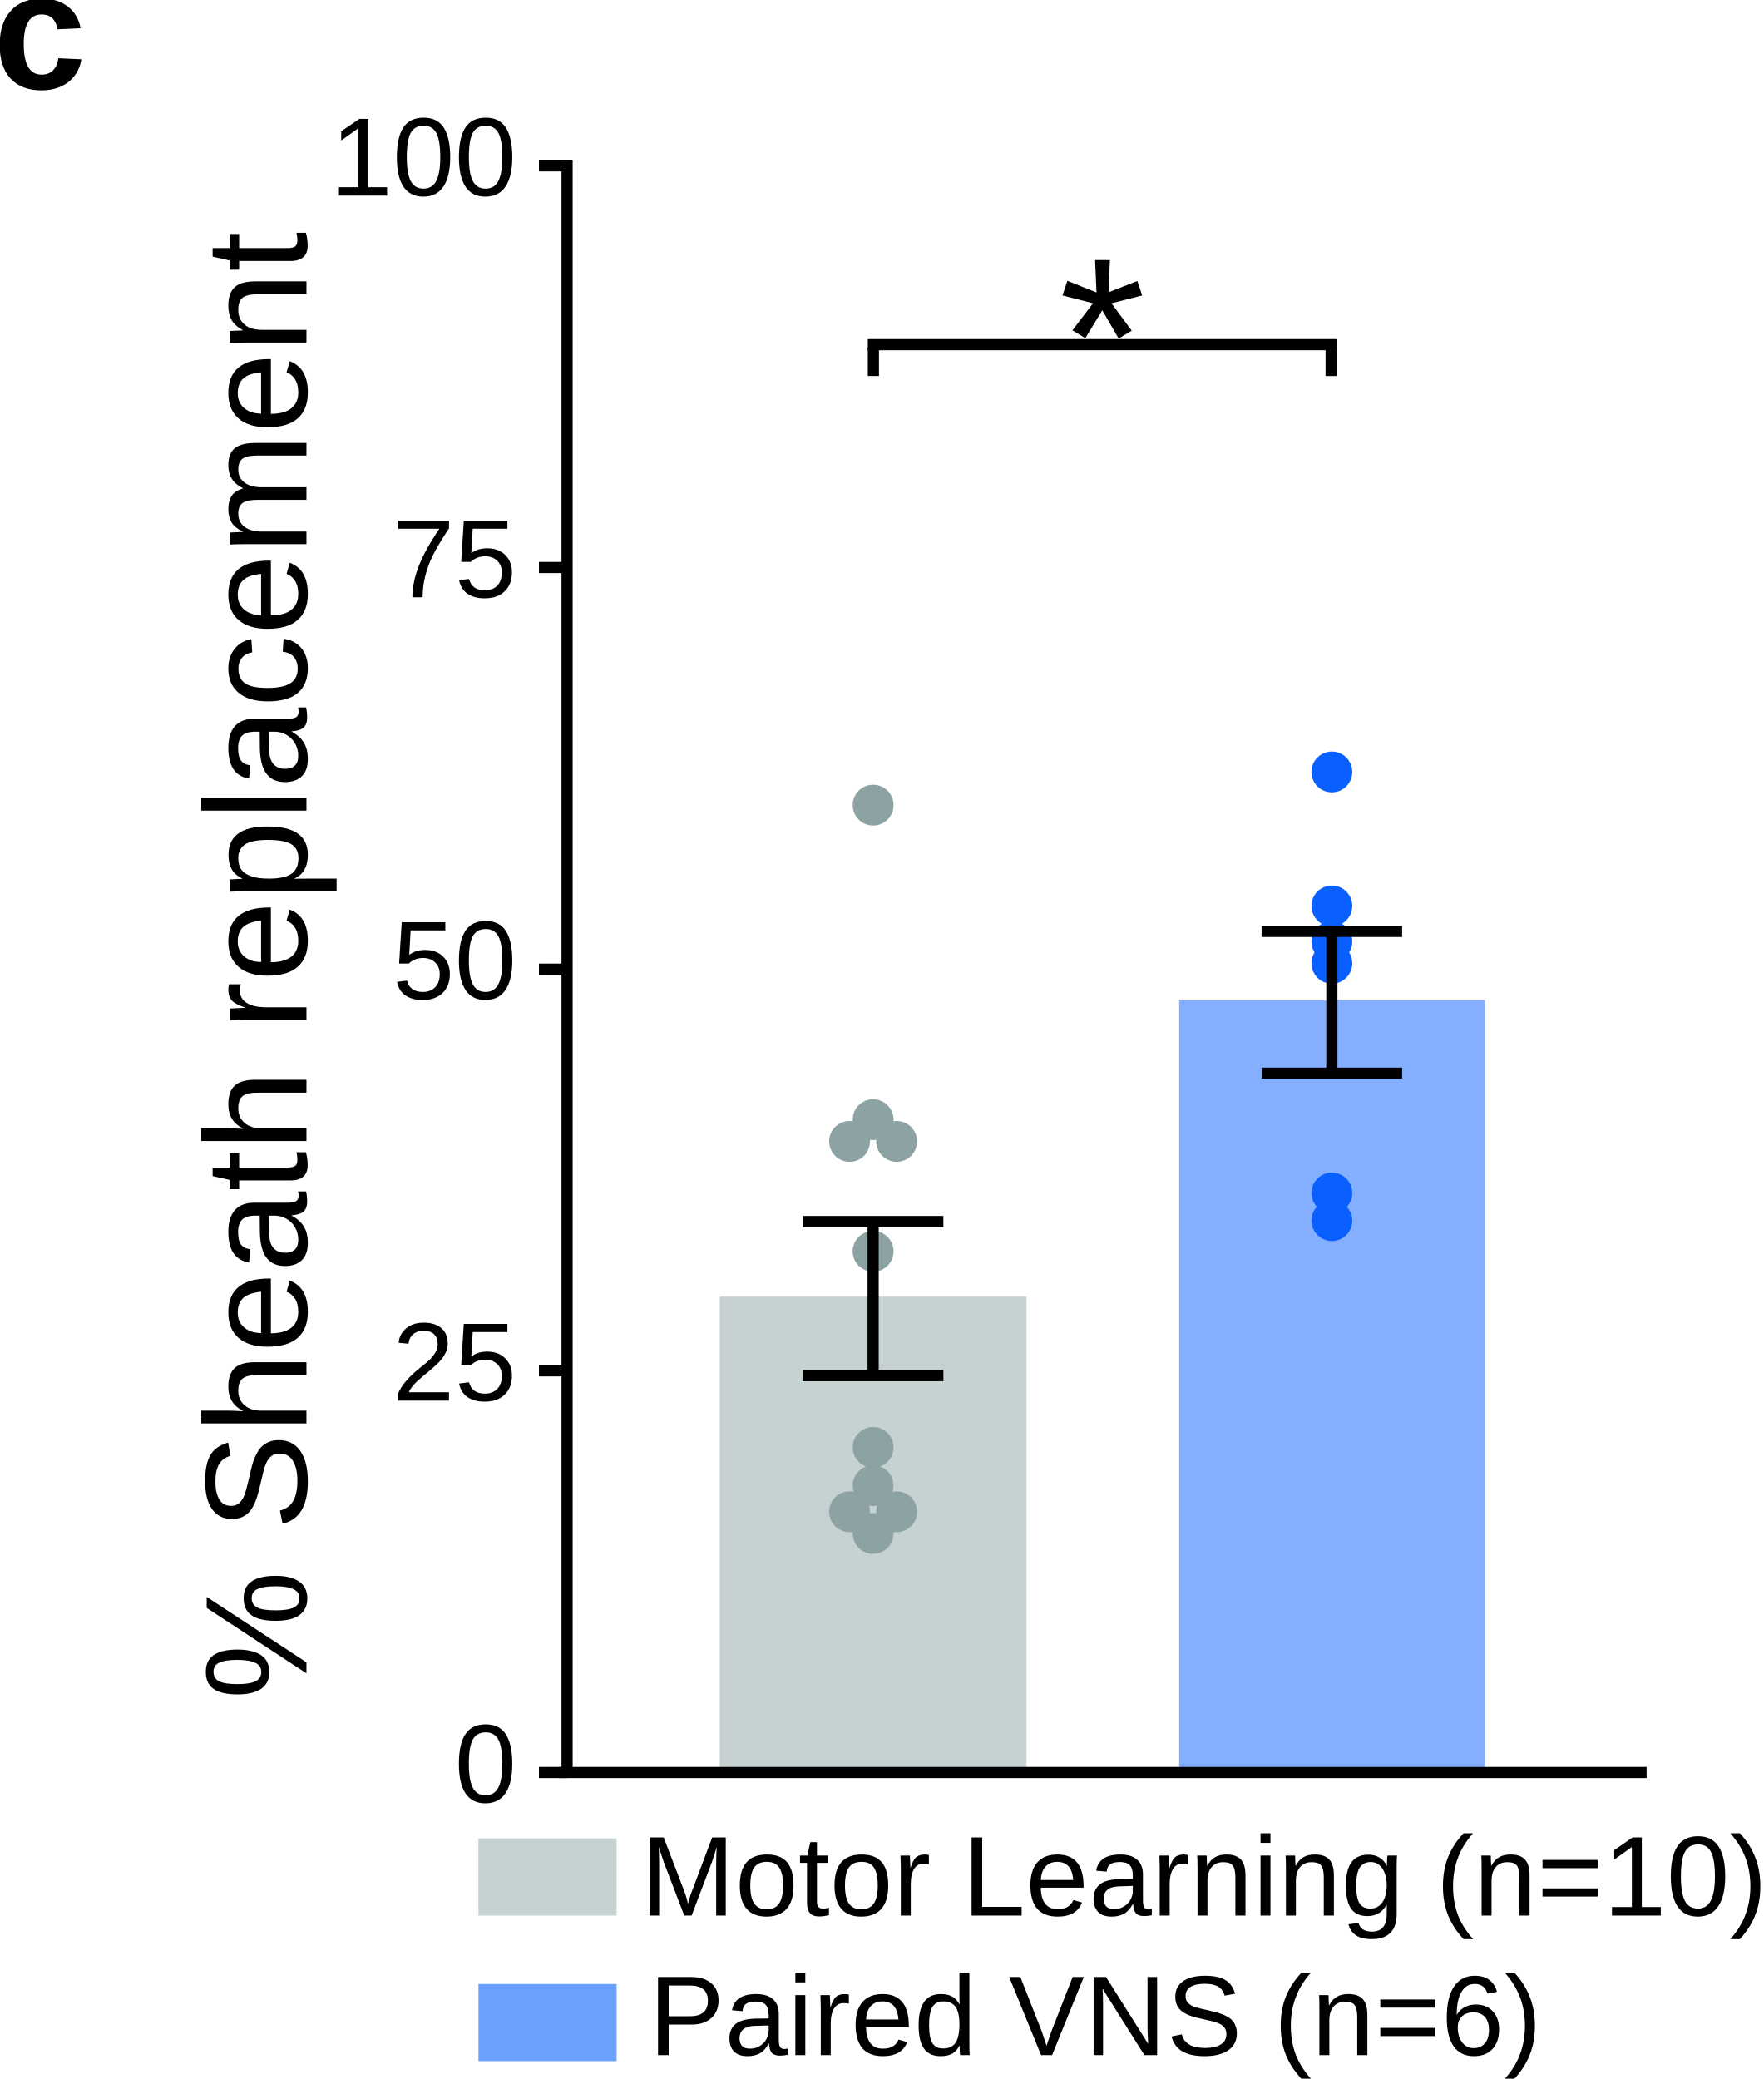
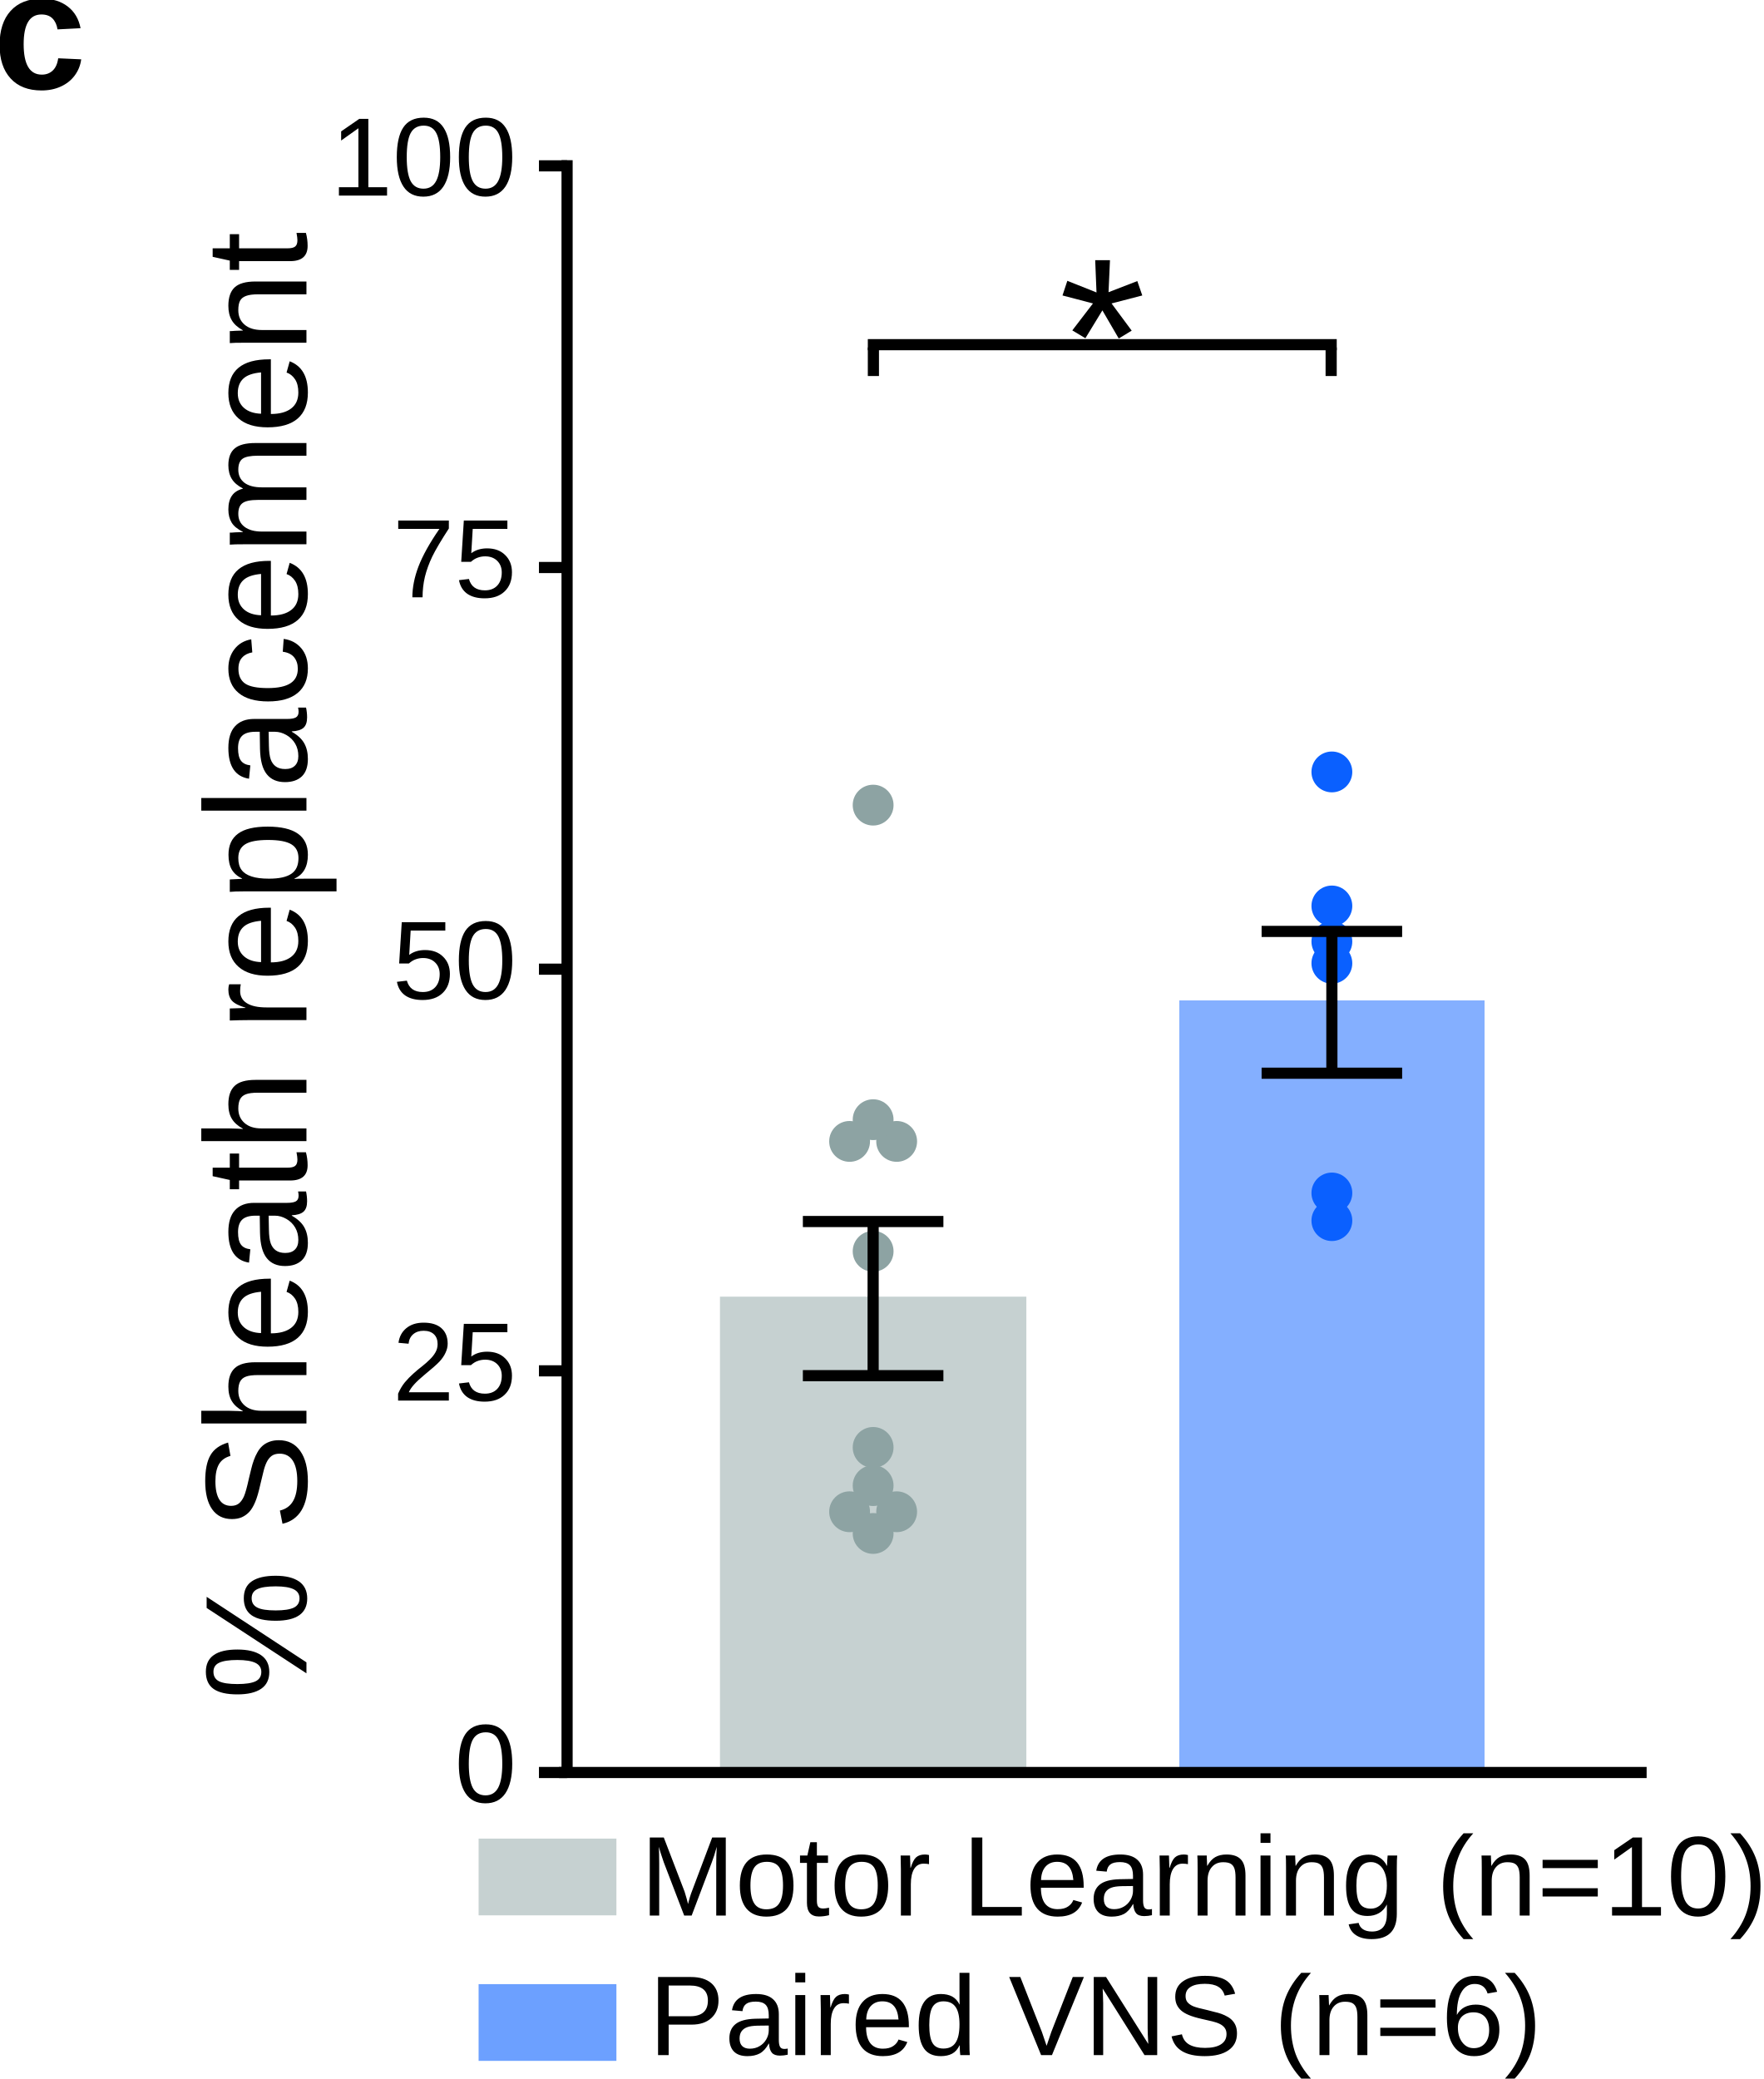
<svg xmlns="http://www.w3.org/2000/svg" version="1.1" id="svg1" width="210.655" height="248.378" viewBox="0 0 210.655 248.378">
  <defs id="defs1">
    <clipPath clipPathUnits="userSpaceOnUse" id="clipPath182">
      <path d="m 475.632,642.216 h 12.379 v -6.909 h -12.379 z" id="path182" />
    </clipPath>
-     <clipPath clipPathUnits="userSpaceOnUse" id="clipPath184">
-       <path d="M 0,0 H 891.591 V 1131.591 H 0 Z" id="path184" />
-     </clipPath>
    <clipPath clipPathUnits="userSpaceOnUse" id="clipPath185">
      <path d="m 475.632,629.176 h 12.379 v -6.909 h -12.379 z" id="path185" />
-     </clipPath>
-     <clipPath clipPathUnits="userSpaceOnUse" id="clipPath187">
-       <path d="M 0,0 H 891.591 V 1131.591 H 0 Z" id="path187" />
    </clipPath>
    <clipPath clipPathUnits="userSpaceOnUse" id="clipPath197">
      <path d="m 538.413,717.308 h 27.36 v -68.836 h -27.36 z" id="path197" />
    </clipPath>
-     <clipPath clipPathUnits="userSpaceOnUse" id="clipPath199">
-       <path d="M 0,0 H 891.591 V 1131.591 H 0 Z" id="path199" />
-     </clipPath>
    <clipPath clipPathUnits="userSpaceOnUse" id="clipPath211">
      <path d="m 497.253,690.768 h 27.48 v -42.331 h -27.48 z" id="path211" />
    </clipPath>
-     <clipPath clipPathUnits="userSpaceOnUse" id="clipPath213">
-       <path d="M 0,0 H 891.591 V 1131.591 H 0 Z" id="path213" />
-     </clipPath>
  </defs>
  <g id="layer-MC11" transform="translate(-577.0216,-55.6656)">
-     <g id="g306">
-       <g opacity="0.5" id="g183" clip-path="url(#clipPath184)">
-         <path d="m 488.011,635.307 h -12.379 v 6.909 h 12.379 z" style="fill:#8da3a3;fill-opacity:1;fill-rule:nonzero;stroke:none" transform="matrix(1.333333,0,0,-1.333333,0,1131.591)" clip-path="url(#clipPath182)" id="path183" />
-       </g>
-       <text id="text184" xml:space="preserve" transform="matrix(1.333333,0,0,1.333333,653.5345,284.5191)">
-         <tspan id="tspan184" style="font-variant:normal;font-weight:normal;font-stretch:normal;font-size:10.176px;font-family:Arial;writing-mode:lr-tb;fill:#000000;fill-opacity:1;fill-rule:nonzero;stroke:none" x="0" y="0">Motor Learning (n=10)</tspan>
+     <path d="m 488.011,635.307 h -12.379 v 6.909 h 12.379 z" style="opacity:0.5;fill:#8da3a3;fill-opacity:1;fill-rule:nonzero;stroke:none" transform="matrix(1.333333,0,0,-1.333333,0,1131.591)" clip-path="url(#clipPath182)" id="path183" />
+     <text id="text184" xml:space="preserve" x="653.535" y="284.519" style="font-size:16px;stroke-width:1.333">
+       <tspan id="tspan184" style="font-variant:normal;font-weight:normal;font-stretch:normal;font-size:13.569px;font-family:Arial;writing-mode:lr-tb;fill:#000000;fill-opacity:1;fill-rule:nonzero;stroke:none;stroke-width:1.333" x="653.535" y="284.519">Motor Learning (n=10)</tspan>
+     </text>
+     <path d="m 488.011,622.267 h -12.379 v 6.909 h 12.379 z" style="opacity:0.6;fill:#0a60ff;fill-opacity:1;fill-rule:nonzero;stroke:none" transform="matrix(1.333333,0,0,-1.333333,0,1131.591)" clip-path="url(#clipPath185)" id="path186" />
+     <text id="text187" xml:space="preserve" x="654.525" y="301.188" style="font-size:16px;stroke-width:1.333">
+       <tspan id="tspan187" style="font-variant:normal;font-weight:normal;font-stretch:normal;font-size:13.569px;font-family:Arial;writing-mode:lr-tb;fill:#000000;fill-opacity:1;fill-rule:nonzero;stroke:none;stroke-width:1.333" x="654.525" y="301.188">Paired VNS (n=6)</tspan>
+     </text>
+     <text id="text214" xml:space="preserve" x="631.322" y="270.984" style="font-size:16px;stroke-width:1.333">
+       <tspan id="tspan214" style="font-variant:normal;font-weight:normal;font-stretch:normal;font-size:13.333px;font-family:Arial;writing-mode:lr-tb;fill:#000000;fill-opacity:1;fill-rule:nonzero;stroke:none;stroke-width:1.333" x="631.322" y="270.984">0</tspan>
+     </text>
+     <text id="text215" xml:space="preserve" x="623.906" y="222.997" style="font-size:16px;stroke-width:1.333">
+       <tspan id="tspan215" style="font-variant:normal;font-weight:normal;font-stretch:normal;font-size:13.333px;font-family:Arial;writing-mode:lr-tb;fill:#000000;fill-opacity:1;fill-rule:nonzero;stroke:none;stroke-width:1.333" x="623.906" y="222.997">25</tspan>
+     </text>
+     <text id="text216" xml:space="preserve" x="623.908" y="175.01" style="font-size:16px;stroke-width:1.333">
+       <tspan id="tspan216" style="font-variant:normal;font-weight:normal;font-stretch:normal;font-size:13.333px;font-family:Arial;writing-mode:lr-tb;fill:#000000;fill-opacity:1;fill-rule:nonzero;stroke:none;stroke-width:1.333" x="623.908" y="175.01">50</tspan>
+     </text>
+     <text id="text217" xml:space="preserve" x="623.908" y="127.023" style="font-size:16px;stroke-width:1.333">
+       <tspan id="tspan217" style="font-variant:normal;font-weight:normal;font-stretch:normal;font-size:13.333px;font-family:Arial;writing-mode:lr-tb;fill:#000000;fill-opacity:1;fill-rule:nonzero;stroke:none;stroke-width:1.333" x="623.908" y="127.023">75</tspan>
+     </text>
+     <text id="text218" xml:space="preserve" x="616.491" y="79.036" style="font-size:16px;stroke-width:1.333">
+       <tspan id="tspan218" style="font-variant:normal;font-weight:normal;font-stretch:normal;font-size:13.333px;font-family:Arial;writing-mode:lr-tb;fill:#000000;fill-opacity:1;fill-rule:nonzero;stroke:none;stroke-width:1.333" x="616.491" y="79.036">100</tspan>
+     </text>
+     <g id="g1">
+       <text id="text188" xml:space="preserve" x="703.509" y="105.089" style="font-size:16px;stroke-width:1.333">
+         <tspan id="tspan188" style="font-variant:normal;font-weight:normal;font-stretch:normal;font-size:26.667px;font-family:Arial;writing-mode:lr-tb;fill:#000000;fill-opacity:1;fill-rule:nonzero;stroke:none;stroke-width:1.333" x="703.509" y="105.089">*</tspan>
      </text>
-       <g opacity="0.6" id="g186" clip-path="url(#clipPath187)">
-         <path d="m 488.011,622.267 h -12.379 v 6.909 h 12.379 z" style="fill:#0a60ff;fill-opacity:1;fill-rule:nonzero;stroke:none" transform="matrix(1.333333,0,0,-1.333333,0,1131.591)" clip-path="url(#clipPath185)" id="path186" />
-       </g>
-       <text id="text187" xml:space="preserve" transform="matrix(1.333333,0,0,1.333333,654.5248,301.1883)">
-         <tspan id="tspan187" style="font-variant:normal;font-weight:normal;font-stretch:normal;font-size:10.176px;font-family:Arial;writing-mode:lr-tb;fill:#000000;fill-opacity:1;fill-rule:nonzero;stroke:none" x="0" y="0">Paired VNS (n=6)</tspan>
-       </text>
-       <text id="text188" xml:space="preserve" transform="matrix(1.333333,0,0,1.333333,703.5091,105.0893)">
-         <tspan id="tspan188" style="font-variant:normal;font-weight:normal;font-stretch:normal;font-size:20px;font-family:Arial;writing-mode:lr-tb;fill:#000000;fill-opacity:1;fill-rule:nonzero;stroke:none" x="0" y="0">*</tspan>
-       </text>
-       <path id="path188" d="M 0,0 H 41.012" style="fill:none;stroke:#000000;stroke-width:1;stroke-linecap:square;stroke-linejoin:miter;stroke-miterlimit:10;stroke-dasharray:none;stroke-opacity:1" transform="matrix(1.333333,0,0,-1.333333,681.356,96.8444)" />
-       <path id="path189" d="M 0,0 V 1.561" style="fill:none;stroke:#000000;stroke-width:1;stroke-linecap:square;stroke-linejoin:miter;stroke-miterlimit:10;stroke-dasharray:none;stroke-opacity:1" transform="matrix(1.333333,0,0,-1.333333,681.356,99.92307)" />
-       <path id="path190" d="M 0,0 V 1.561" style="fill:none;stroke:#000000;stroke-width:1;stroke-linecap:square;stroke-linejoin:miter;stroke-miterlimit:10;stroke-dasharray:none;stroke-opacity:1" transform="matrix(1.333333,0,0,-1.333333,736.0387,99.92347)" />
-       <path id="path191" d="m 0,0 c 0,-0.734 -0.595,-1.329 -1.329,-1.329 -0.735,0 -1.33,0.595 -1.33,1.329 0,0.734 0.595,1.329 1.33,1.329 C -0.595,1.329 0,0.734 0,0" style="fill:#0a60ff;fill-opacity:1;fill-rule:nonzero;stroke:#0a60ff;stroke-width:1;stroke-linecap:butt;stroke-linejoin:miter;stroke-miterlimit:10;stroke-dasharray:none;stroke-opacity:1" transform="matrix(1.333333,0,0,-1.333333,737.8967,201.4927)" />
-       <path id="path192" d="m 0,0 c 0,-0.734 -0.595,-1.329 -1.329,-1.329 -0.735,0 -1.33,0.595 -1.33,1.329 0,0.734 0.595,1.329 1.33,1.329 C -0.595,1.329 0,0.734 0,0" style="fill:#0a60ff;fill-opacity:1;fill-rule:nonzero;stroke:#0a60ff;stroke-width:1;stroke-linecap:butt;stroke-linejoin:miter;stroke-miterlimit:10;stroke-dasharray:none;stroke-opacity:1" transform="matrix(1.333333,0,0,-1.333333,737.8967,198.1916)" />
-       <path id="path193" d="m 0,0 c 0,-0.734 -0.595,-1.329 -1.329,-1.329 -0.735,0 -1.33,0.595 -1.33,1.329 0,0.734 0.595,1.329 1.33,1.329 C -0.595,1.329 0,0.734 0,0" style="fill:#0a60ff;fill-opacity:1;fill-rule:nonzero;stroke:#0a60ff;stroke-width:1;stroke-linecap:butt;stroke-linejoin:miter;stroke-miterlimit:10;stroke-dasharray:none;stroke-opacity:1" transform="matrix(1.333333,0,0,-1.333333,737.8967,170.7475)" />
-       <path id="path194" d="m 0,0 c 0,-0.734 -0.595,-1.329 -1.329,-1.329 -0.735,0 -1.33,0.595 -1.33,1.329 0,0.734 0.595,1.329 1.33,1.329 C -0.595,1.329 0,0.734 0,0" style="fill:#0a60ff;fill-opacity:1;fill-rule:nonzero;stroke:#0a60ff;stroke-width:1;stroke-linecap:butt;stroke-linejoin:miter;stroke-miterlimit:10;stroke-dasharray:none;stroke-opacity:1" transform="matrix(1.333333,0,0,-1.333333,737.8967,168.1537)" />
-       <path id="path195" d="m 0,0 c 0,-0.734 -0.595,-1.329 -1.329,-1.329 -0.735,0 -1.33,0.595 -1.33,1.329 0,0.734 0.595,1.329 1.33,1.329 C -0.595,1.329 0,0.734 0,0" style="fill:#0a60ff;fill-opacity:1;fill-rule:nonzero;stroke:#0a60ff;stroke-width:1;stroke-linecap:butt;stroke-linejoin:miter;stroke-miterlimit:10;stroke-dasharray:none;stroke-opacity:1" transform="matrix(1.333333,0,0,-1.333333,737.8967,163.9024)" />
-       <path id="path196" d="m 0,0 c 0,-0.734 -0.595,-1.329 -1.329,-1.329 -0.735,0 -1.33,0.595 -1.33,1.329 0,0.734 0.595,1.329 1.33,1.329 C -0.595,1.329 0,0.734 0,0" style="fill:#0a60ff;fill-opacity:1;fill-rule:nonzero;stroke:#0a60ff;stroke-width:1;stroke-linecap:butt;stroke-linejoin:miter;stroke-miterlimit:10;stroke-dasharray:none;stroke-opacity:1" transform="matrix(1.333333,0,0,-1.333333,737.8967,147.8879)" />
-       <g opacity="0.5" id="g198" clip-path="url(#clipPath199)">
-         <path d="m 538.413,648.472 h 27.36 v 68.836 h -27.36 z" style="fill:#0a60ff;fill-opacity:1;fill-rule:evenodd;stroke:none" transform="matrix(1.333333,0,0,-1.333333,0,1131.591)" clip-path="url(#clipPath197)" id="path198" />
-       </g>
-       <path id="path200" d="M 0,0 H 12.591 M 6.296,0 v 12.705 m -6.296,0 h 12.591" style="fill:#0a60ff;fill-opacity:1;fill-rule:nonzero;stroke:#000000;stroke-width:1;stroke-linecap:butt;stroke-linejoin:miter;stroke-miterlimit:10;stroke-dasharray:none;stroke-opacity:1" transform="matrix(1.333333,0,0,-1.333333,727.7299,183.8819)" />
-       <path id="path201" d="m 0,0 c 0,-0.734 -0.595,-1.329 -1.329,-1.329 -0.735,0 -1.33,0.595 -1.33,1.329 0,0.734 0.595,1.329 1.33,1.329 C -0.595,1.329 0,0.734 0,0" style="fill:#8da3a3;fill-opacity:1;fill-rule:nonzero;stroke:#8da3a3;stroke-width:1;stroke-linecap:butt;stroke-linejoin:miter;stroke-miterlimit:10;stroke-dasharray:none;stroke-opacity:1" transform="matrix(1.333333,0,0,-1.333333,683.0967,238.8684)" />
-       <path id="path202" d="m 0,0 c 0,-0.734 -0.595,-1.329 -1.329,-1.329 -0.735,0 -1.33,0.595 -1.33,1.329 0,0.734 0.595,1.329 1.33,1.329 C -0.595,1.329 0,0.734 0,0" style="fill:#8da3a3;fill-opacity:1;fill-rule:nonzero;stroke:#8da3a3;stroke-width:1;stroke-linecap:butt;stroke-linejoin:miter;stroke-miterlimit:10;stroke-dasharray:none;stroke-opacity:1" transform="matrix(1.333333,0,0,-1.333333,685.9083,236.2747)" />
-       <path id="path203" d="m 0,0 c 0,-0.734 -0.595,-1.329 -1.329,-1.329 -0.735,0 -1.33,0.595 -1.33,1.329 0,0.734 0.595,1.329 1.33,1.329 C -0.595,1.329 0,0.734 0,0" style="fill:#8da3a3;fill-opacity:1;fill-rule:nonzero;stroke:#8da3a3;stroke-width:1;stroke-linecap:butt;stroke-linejoin:miter;stroke-miterlimit:10;stroke-dasharray:none;stroke-opacity:1" transform="matrix(1.333333,0,0,-1.333333,680.2851,236.2747)" />
-       <path id="path204" d="m 0,0 c 0,-0.734 -0.595,-1.329 -1.329,-1.329 -0.735,0 -1.33,0.595 -1.33,1.329 0,0.734 0.595,1.329 1.33,1.329 C -0.595,1.329 0,0.734 0,0" style="fill:#8da3a3;fill-opacity:1;fill-rule:nonzero;stroke:#8da3a3;stroke-width:1;stroke-linecap:butt;stroke-linejoin:miter;stroke-miterlimit:10;stroke-dasharray:none;stroke-opacity:1" transform="matrix(1.333333,0,0,-1.333333,683.0967,233.1515)" />
-       <path id="path205" d="m 0,0 c 0,-0.734 -0.595,-1.329 -1.329,-1.329 -0.735,0 -1.33,0.595 -1.33,1.329 0,0.734 0.595,1.329 1.33,1.329 C -0.595,1.329 0,0.734 0,0" style="fill:#8da3a3;fill-opacity:1;fill-rule:nonzero;stroke:#8da3a3;stroke-width:1;stroke-linecap:butt;stroke-linejoin:miter;stroke-miterlimit:10;stroke-dasharray:none;stroke-opacity:1" transform="matrix(1.333333,0,0,-1.333333,683.0967,228.5879)" />
-       <path id="path206" d="m 0,0 c 0,-0.734 -0.595,-1.329 -1.329,-1.329 -0.735,0 -1.33,0.595 -1.33,1.329 0,0.734 0.595,1.329 1.33,1.329 C -0.595,1.329 0,0.734 0,0" style="fill:#8da3a3;fill-opacity:1;fill-rule:nonzero;stroke:#8da3a3;stroke-width:1;stroke-linecap:butt;stroke-linejoin:miter;stroke-miterlimit:10;stroke-dasharray:none;stroke-opacity:1" transform="matrix(1.333333,0,0,-1.333333,683.0967,205.1603)" />
-       <path id="path207" d="m 0,0 c 0,-0.734 -0.595,-1.329 -1.329,-1.329 -0.735,0 -1.33,0.595 -1.33,1.329 0,0.734 0.595,1.329 1.33,1.329 C -0.595,1.329 0,0.734 0,0" style="fill:#8da3a3;fill-opacity:1;fill-rule:nonzero;stroke:#8da3a3;stroke-width:1;stroke-linecap:butt;stroke-linejoin:miter;stroke-miterlimit:10;stroke-dasharray:none;stroke-opacity:1" transform="matrix(1.333333,0,0,-1.333333,685.9083,192.0288)" />
-       <path id="path208" d="m 0,0 c 0,-0.734 -0.595,-1.329 -1.329,-1.329 -0.735,0 -1.33,0.595 -1.33,1.329 0,0.734 0.595,1.329 1.33,1.329 C -0.595,1.329 0,0.734 0,0" style="fill:#8da3a3;fill-opacity:1;fill-rule:nonzero;stroke:#8da3a3;stroke-width:1;stroke-linecap:butt;stroke-linejoin:miter;stroke-miterlimit:10;stroke-dasharray:none;stroke-opacity:1" transform="matrix(1.333333,0,0,-1.333333,680.2851,192.0288)" />
-       <path id="path209" d="m 0,0 c 0,-0.734 -0.595,-1.329 -1.329,-1.329 -0.735,0 -1.33,0.595 -1.33,1.329 0,0.734 0.595,1.329 1.33,1.329 C -0.595,1.329 0,0.734 0,0" style="fill:#8da3a3;fill-opacity:1;fill-rule:nonzero;stroke:#8da3a3;stroke-width:1;stroke-linecap:butt;stroke-linejoin:miter;stroke-miterlimit:10;stroke-dasharray:none;stroke-opacity:1" transform="matrix(1.333333,0,0,-1.333333,683.0967,189.4351)" />
-       <path id="path210" d="m 0,0 c 0,-0.734 -0.595,-1.329 -1.329,-1.329 -0.735,0 -1.33,0.595 -1.33,1.329 0,0.734 0.595,1.329 1.33,1.329 C -0.595,1.329 0,0.734 0,0" style="fill:#8da3a3;fill-opacity:1;fill-rule:nonzero;stroke:#8da3a3;stroke-width:1;stroke-linecap:butt;stroke-linejoin:miter;stroke-miterlimit:10;stroke-dasharray:none;stroke-opacity:1" transform="matrix(1.333333,0,0,-1.333333,683.0967,151.8537)" />
-       <g opacity="0.5" id="g212" clip-path="url(#clipPath213)">
-         <path d="m 497.253,648.437 h 27.48 v 42.331 h -27.48 z" style="fill:#8da3a3;fill-opacity:1;fill-rule:evenodd;stroke:none" transform="matrix(1.333333,0,0,-1.333333,0,1131.591)" clip-path="url(#clipPath211)" id="path212" />
-       </g>
-       <path id="path214" d="M 0,0 H 12.591 M 6.296,0 v 13.812 m -6.296,0 h 12.591" style="fill:none;stroke:#000000;stroke-width:1;stroke-linecap:butt;stroke-linejoin:miter;stroke-miterlimit:3;stroke-dasharray:none;stroke-opacity:1" transform="matrix(1.333333,0,0,-1.333333,672.9299,220.0169)" />
-       <text id="text214" xml:space="preserve" transform="matrix(1.333333,0,0,1.333333,631.3223,270.9839)">
-         <tspan id="tspan214" style="font-variant:normal;font-weight:normal;font-stretch:normal;font-size:10px;font-family:Arial;writing-mode:lr-tb;fill:#000000;fill-opacity:1;fill-rule:nonzero;stroke:none" x="0" y="0">0</tspan>
-       </text>
-       <path id="path215" d="M 0,0 H -2.52" style="fill:none;stroke:#000000;stroke-width:1;stroke-linecap:butt;stroke-linejoin:miter;stroke-miterlimit:10;stroke-dasharray:none;stroke-opacity:1" transform="matrix(1.333333,0,0,-1.333333,644.7641,267.4267)" />
-       <text id="text215" xml:space="preserve" transform="matrix(1.333333,0,0,1.333333,623.9063,222.9969)">
-         <tspan id="tspan215" style="font-variant:normal;font-weight:normal;font-stretch:normal;font-size:10px;font-family:Arial;writing-mode:lr-tb;fill:#000000;fill-opacity:1;fill-rule:nonzero;stroke:none" x="0" y="0">25</tspan>
-       </text>
-       <path id="path216" d="M 0,0 H -2.52" style="fill:none;stroke:#000000;stroke-width:1;stroke-linecap:butt;stroke-linejoin:miter;stroke-miterlimit:10;stroke-dasharray:none;stroke-opacity:1" transform="matrix(1.333333,0,0,-1.333333,644.7641,219.4397)" />
-       <text id="text216" xml:space="preserve" transform="matrix(1.333333,0,0,1.333333,623.9076,175.01)">
-         <tspan id="tspan216" style="font-variant:normal;font-weight:normal;font-stretch:normal;font-size:10px;font-family:Arial;writing-mode:lr-tb;fill:#000000;fill-opacity:1;fill-rule:nonzero;stroke:none" x="0" y="0">50</tspan>
-       </text>
-       <path id="path217" d="M 0,0 H -2.52" style="fill:none;stroke:#000000;stroke-width:1;stroke-linecap:butt;stroke-linejoin:miter;stroke-miterlimit:10;stroke-dasharray:none;stroke-opacity:1" transform="matrix(1.333333,0,0,-1.333333,644.7641,171.4528)" />
-       <text id="text217" xml:space="preserve" transform="matrix(1.333333,0,0,1.333333,623.9076,127.0229)">
-         <tspan id="tspan217" style="font-variant:normal;font-weight:normal;font-stretch:normal;font-size:10px;font-family:Arial;writing-mode:lr-tb;fill:#000000;fill-opacity:1;fill-rule:nonzero;stroke:none" x="0" y="0">75</tspan>
-       </text>
-       <path id="path218" d="M 0,0 H -2.52" style="fill:none;stroke:#000000;stroke-width:1;stroke-linecap:butt;stroke-linejoin:miter;stroke-miterlimit:10;stroke-dasharray:none;stroke-opacity:1" transform="matrix(1.333333,0,0,-1.333333,644.7641,123.4659)" />
-       <text id="text218" xml:space="preserve" transform="matrix(1.333333,0,0,1.333333,616.4909,79.036)">
-         <tspan id="tspan218" style="font-variant:normal;font-weight:normal;font-stretch:normal;font-size:10px;font-family:Arial;writing-mode:lr-tb;fill:#000000;fill-opacity:1;fill-rule:nonzero;stroke:none" x="0" y="0">100</tspan>
-       </text>
-       <path id="path219" d="M 0,0 H -2.52" style="fill:none;stroke:#000000;stroke-width:1;stroke-linecap:butt;stroke-linejoin:miter;stroke-miterlimit:10;stroke-dasharray:none;stroke-opacity:1" transform="matrix(1.333333,0,0,-1.333333,644.7641,75.47893)" />
-       <path id="path220" d="M 0,0 V 144.467" style="fill:none;stroke:#000000;stroke-width:1;stroke-linecap:butt;stroke-linejoin:miter;stroke-miterlimit:10;stroke-dasharray:none;stroke-opacity:1" transform="matrix(1.333333,0,0,-1.333333,644.7641,267.4267)" />
-       <path id="path221" d="M 0,0 H 97.44" style="fill:none;stroke:#000000;stroke-width:1;stroke-linecap:butt;stroke-linejoin:miter;stroke-miterlimit:10;stroke-dasharray:none;stroke-opacity:1" transform="matrix(1.333333,0,0,-1.333333,643.8044,267.4264)" />
-       <text id="text221" xml:space="preserve" transform="matrix(1.333333,0,0,1.333333,576.1915,66.27107)">
-         <tspan id="tspan221" style="font-variant:normal;font-weight:700;font-stretch:normal;font-size:15px;font-family:Arial;writing-mode:lr-tb;fill:#000000;fill-opacity:1;fill-rule:nonzero;stroke:none" x="0" y="0">c</tspan>
-       </text>
-       <text id="text222" xml:space="preserve" transform="matrix(0,-1.333333,1.333333,0,613.6296,258.7196)">
-         <tspan id="tspan222" style="font-variant:normal;font-weight:normal;font-stretch:normal;font-size:13px;font-family:Arial;writing-mode:lr-tb;fill:#000000;fill-opacity:1;fill-rule:nonzero;stroke:none" x="0" y="0">% Sheath replacement</tspan>
-       </text>
+       <path id="path188" d="m 681.356,96.844 h 54.683" style="fill:none;stroke:#000000;stroke-width:1.333;stroke-linecap:square;stroke-linejoin:miter;stroke-miterlimit:10;stroke-dasharray:none;stroke-opacity:1" />
+       <path id="path189" d="M 681.356,99.923 V 97.842" style="fill:none;stroke:#000000;stroke-width:1.333;stroke-linecap:square;stroke-linejoin:miter;stroke-miterlimit:10;stroke-dasharray:none;stroke-opacity:1" />
+       <path id="path190" d="M 736.039,99.923 V 97.842" style="fill:none;stroke:#000000;stroke-width:1.333;stroke-linecap:square;stroke-linejoin:miter;stroke-miterlimit:10;stroke-dasharray:none;stroke-opacity:1" />
+       <path id="path191" d="m 737.897,201.493 c 0,0.979 -0.793,1.772 -1.772,1.772 -0.98,0 -1.773,-0.793 -1.773,-1.772 0,-0.979 0.793,-1.772 1.773,-1.772 0.979,0 1.772,0.793 1.772,1.772" style="fill:#0a60ff;fill-opacity:1;fill-rule:nonzero;stroke:#0a60ff;stroke-width:1.333;stroke-linecap:butt;stroke-linejoin:miter;stroke-miterlimit:10;stroke-dasharray:none;stroke-opacity:1" />
+       <path id="path192" d="m 737.897,198.192 c 0,0.979 -0.793,1.772 -1.772,1.772 -0.98,0 -1.773,-0.793 -1.773,-1.772 0,-0.979 0.793,-1.772 1.773,-1.772 0.979,0 1.772,0.793 1.772,1.772" style="fill:#0a60ff;fill-opacity:1;fill-rule:nonzero;stroke:#0a60ff;stroke-width:1.333;stroke-linecap:butt;stroke-linejoin:miter;stroke-miterlimit:10;stroke-dasharray:none;stroke-opacity:1" />
+       <path id="path193" d="m 737.897,170.747 c 0,0.979 -0.793,1.772 -1.772,1.772 -0.98,0 -1.773,-0.793 -1.773,-1.772 0,-0.979 0.793,-1.772 1.773,-1.772 0.979,0 1.772,0.793 1.772,1.772" style="fill:#0a60ff;fill-opacity:1;fill-rule:nonzero;stroke:#0a60ff;stroke-width:1.333;stroke-linecap:butt;stroke-linejoin:miter;stroke-miterlimit:10;stroke-dasharray:none;stroke-opacity:1" />
+       <path id="path194" d="m 737.897,168.154 c 0,0.979 -0.793,1.772 -1.772,1.772 -0.98,0 -1.773,-0.793 -1.773,-1.772 0,-0.979 0.793,-1.772 1.773,-1.772 0.979,0 1.772,0.793 1.772,1.772" style="fill:#0a60ff;fill-opacity:1;fill-rule:nonzero;stroke:#0a60ff;stroke-width:1.333;stroke-linecap:butt;stroke-linejoin:miter;stroke-miterlimit:10;stroke-dasharray:none;stroke-opacity:1" />
+       <path id="path195" d="m 737.897,163.902 c 0,0.979 -0.793,1.772 -1.772,1.772 -0.98,0 -1.773,-0.793 -1.773,-1.772 0,-0.979 0.793,-1.772 1.773,-1.772 0.979,0 1.772,0.793 1.772,1.772" style="fill:#0a60ff;fill-opacity:1;fill-rule:nonzero;stroke:#0a60ff;stroke-width:1.333;stroke-linecap:butt;stroke-linejoin:miter;stroke-miterlimit:10;stroke-dasharray:none;stroke-opacity:1" />
+       <path id="path196" d="m 737.897,147.888 c 0,0.979 -0.793,1.772 -1.772,1.772 -0.98,0 -1.773,-0.793 -1.773,-1.772 0,-0.979 0.793,-1.772 1.773,-1.772 0.979,0 1.772,0.793 1.772,1.772" style="fill:#0a60ff;fill-opacity:1;fill-rule:nonzero;stroke:#0a60ff;stroke-width:1.333;stroke-linecap:butt;stroke-linejoin:miter;stroke-miterlimit:10;stroke-dasharray:none;stroke-opacity:1" />
+       <path d="m 538.413,648.472 h 27.36 v 68.836 h -27.36 z" style="opacity:0.5;fill:#0a60ff;fill-opacity:1;fill-rule:evenodd;stroke:none" transform="matrix(1.333333,0,0,-1.333333,0,1131.591)" clip-path="url(#clipPath197)" id="path198" />
+       <path id="path200" d="m 727.73,183.882 h 16.788 m -8.393,0 v -16.94 m -8.395,0 h 16.788" style="fill:#0a60ff;fill-opacity:1;fill-rule:nonzero;stroke:#000000;stroke-width:1.333;stroke-linecap:butt;stroke-linejoin:miter;stroke-miterlimit:10;stroke-dasharray:none;stroke-opacity:1" />
+       <path id="path201" d="m 683.097,238.868 c 0,0.979 -0.793,1.772 -1.772,1.772 -0.98,0 -1.773,-0.793 -1.773,-1.772 0,-0.979 0.793,-1.772 1.773,-1.772 0.979,0 1.772,0.793 1.772,1.772" style="fill:#8da3a3;fill-opacity:1;fill-rule:nonzero;stroke:#8da3a3;stroke-width:1.333;stroke-linecap:butt;stroke-linejoin:miter;stroke-miterlimit:10;stroke-dasharray:none;stroke-opacity:1" />
+       <path id="path202" d="m 685.908,236.275 c 0,0.979 -0.793,1.772 -1.772,1.772 -0.98,0 -1.773,-0.793 -1.773,-1.772 0,-0.979 0.793,-1.772 1.773,-1.772 0.979,0 1.772,0.793 1.772,1.772" style="fill:#8da3a3;fill-opacity:1;fill-rule:nonzero;stroke:#8da3a3;stroke-width:1.333;stroke-linecap:butt;stroke-linejoin:miter;stroke-miterlimit:10;stroke-dasharray:none;stroke-opacity:1" />
+       <path id="path203" d="m 680.285,236.275 c 0,0.979 -0.793,1.772 -1.772,1.772 -0.98,0 -1.773,-0.793 -1.773,-1.772 0,-0.979 0.793,-1.772 1.773,-1.772 0.979,0 1.772,0.793 1.772,1.772" style="fill:#8da3a3;fill-opacity:1;fill-rule:nonzero;stroke:#8da3a3;stroke-width:1.333;stroke-linecap:butt;stroke-linejoin:miter;stroke-miterlimit:10;stroke-dasharray:none;stroke-opacity:1" />
+       <path id="path204" d="m 683.097,233.151 c 0,0.979 -0.793,1.772 -1.772,1.772 -0.98,0 -1.773,-0.793 -1.773,-1.772 0,-0.979 0.793,-1.772 1.773,-1.772 0.979,0 1.772,0.793 1.772,1.772" style="fill:#8da3a3;fill-opacity:1;fill-rule:nonzero;stroke:#8da3a3;stroke-width:1.333;stroke-linecap:butt;stroke-linejoin:miter;stroke-miterlimit:10;stroke-dasharray:none;stroke-opacity:1" />
+       <path id="path205" d="m 683.097,228.588 c 0,0.979 -0.793,1.772 -1.772,1.772 -0.98,0 -1.773,-0.793 -1.773,-1.772 0,-0.979 0.793,-1.772 1.773,-1.772 0.979,0 1.772,0.793 1.772,1.772" style="fill:#8da3a3;fill-opacity:1;fill-rule:nonzero;stroke:#8da3a3;stroke-width:1.333;stroke-linecap:butt;stroke-linejoin:miter;stroke-miterlimit:10;stroke-dasharray:none;stroke-opacity:1" />
+       <path id="path206" d="m 683.097,205.16 c 0,0.979 -0.793,1.772 -1.772,1.772 -0.98,0 -1.773,-0.793 -1.773,-1.772 0,-0.979 0.793,-1.772 1.773,-1.772 0.979,0 1.772,0.793 1.772,1.772" style="fill:#8da3a3;fill-opacity:1;fill-rule:nonzero;stroke:#8da3a3;stroke-width:1.333;stroke-linecap:butt;stroke-linejoin:miter;stroke-miterlimit:10;stroke-dasharray:none;stroke-opacity:1" />
+       <path id="path207" d="m 685.908,192.029 c 0,0.979 -0.793,1.772 -1.772,1.772 -0.98,0 -1.773,-0.793 -1.773,-1.772 0,-0.979 0.793,-1.772 1.773,-1.772 0.979,0 1.772,0.793 1.772,1.772" style="fill:#8da3a3;fill-opacity:1;fill-rule:nonzero;stroke:#8da3a3;stroke-width:1.333;stroke-linecap:butt;stroke-linejoin:miter;stroke-miterlimit:10;stroke-dasharray:none;stroke-opacity:1" />
+       <path id="path208" d="m 680.285,192.029 c 0,0.979 -0.793,1.772 -1.772,1.772 -0.98,0 -1.773,-0.793 -1.773,-1.772 0,-0.979 0.793,-1.772 1.773,-1.772 0.979,0 1.772,0.793 1.772,1.772" style="fill:#8da3a3;fill-opacity:1;fill-rule:nonzero;stroke:#8da3a3;stroke-width:1.333;stroke-linecap:butt;stroke-linejoin:miter;stroke-miterlimit:10;stroke-dasharray:none;stroke-opacity:1" />
+       <path id="path209" d="m 683.097,189.435 c 0,0.979 -0.793,1.772 -1.772,1.772 -0.98,0 -1.773,-0.793 -1.773,-1.772 0,-0.979 0.793,-1.772 1.773,-1.772 0.979,0 1.772,0.793 1.772,1.772" style="fill:#8da3a3;fill-opacity:1;fill-rule:nonzero;stroke:#8da3a3;stroke-width:1.333;stroke-linecap:butt;stroke-linejoin:miter;stroke-miterlimit:10;stroke-dasharray:none;stroke-opacity:1" />
+       <path id="path210" d="m 683.097,151.854 c 0,0.979 -0.793,1.772 -1.772,1.772 -0.98,0 -1.773,-0.793 -1.773,-1.772 0,-0.979 0.793,-1.772 1.773,-1.772 0.979,0 1.772,0.793 1.772,1.772" style="fill:#8da3a3;fill-opacity:1;fill-rule:nonzero;stroke:#8da3a3;stroke-width:1.333;stroke-linecap:butt;stroke-linejoin:miter;stroke-miterlimit:10;stroke-dasharray:none;stroke-opacity:1" />
+       <path d="m 497.253,648.437 h 27.48 v 42.331 h -27.48 z" style="opacity:0.5;fill:#8da3a3;fill-opacity:1;fill-rule:evenodd;stroke:none" transform="matrix(1.333333,0,0,-1.333333,0,1131.591)" clip-path="url(#clipPath211)" id="path212" />
+       <path id="path214" d="m 672.93,220.017 h 16.788 m -8.393,0 v -18.416 m -8.395,0 h 16.788" style="fill:none;stroke:#000000;stroke-width:1.333;stroke-linecap:butt;stroke-linejoin:miter;stroke-miterlimit:3;stroke-dasharray:none;stroke-opacity:1" />
+       <path id="path215" d="m 644.764,267.427 h -3.36" style="fill:none;stroke:#000000;stroke-width:1.333;stroke-linecap:butt;stroke-linejoin:miter;stroke-miterlimit:10;stroke-dasharray:none;stroke-opacity:1" />
+       <path id="path216" d="m 644.764,219.44 h -3.36" style="fill:none;stroke:#000000;stroke-width:1.333;stroke-linecap:butt;stroke-linejoin:miter;stroke-miterlimit:10;stroke-dasharray:none;stroke-opacity:1" />
+       <path id="path217" d="m 644.764,171.453 h -3.36" style="fill:none;stroke:#000000;stroke-width:1.333;stroke-linecap:butt;stroke-linejoin:miter;stroke-miterlimit:10;stroke-dasharray:none;stroke-opacity:1" />
+       <path id="path218" d="m 644.764,123.466 h -3.36" style="fill:none;stroke:#000000;stroke-width:1.333;stroke-linecap:butt;stroke-linejoin:miter;stroke-miterlimit:10;stroke-dasharray:none;stroke-opacity:1" />
+       <path id="path219" d="m 644.764,75.479 h -3.36" style="fill:none;stroke:#000000;stroke-width:1.333;stroke-linecap:butt;stroke-linejoin:miter;stroke-miterlimit:10;stroke-dasharray:none;stroke-opacity:1" />
+       <path id="path220" d="M 644.764,267.427 V 74.804" style="fill:none;stroke:#000000;stroke-width:1.333;stroke-linecap:butt;stroke-linejoin:miter;stroke-miterlimit:10;stroke-dasharray:none;stroke-opacity:1" />
+       <path id="path221" d="m 643.804,267.426 h 129.92" style="fill:none;stroke:#000000;stroke-width:1.333;stroke-linecap:butt;stroke-linejoin:miter;stroke-miterlimit:10;stroke-dasharray:none;stroke-opacity:1" />
    </g>
-     <text id="text304" xml:space="preserve" transform="matrix(1.333333,0,0,1.333333,44.5892,1111.393)">
-       <tspan id="tspan304" style="font-variant:normal;font-weight:normal;font-stretch:normal;font-size:12px;font-family:Arial;writing-mode:lr-tb;fill:#000000;fill-opacity:1;fill-rule:nonzero;stroke:none" x="0" y="0">Figure 4. Paired VNS enhances remyelination of previously myelinated regions.</tspan>
-       <tspan id="tspan305" style="font-variant:normal;font-weight:normal;font-stretch:normal;font-size:12px;font-family:Arial;writing-mode:lr-tb;fill:#000000;fill-opacity:1;fill-rule:nonzero;stroke:none" x="510.408" dx="0 0 0 0 0 0 0 0 0 0 0 0 0 0 0 0 -601.8" y="-814.908">Huang et al 2025Figure 4 </tspan>
+     <text id="text221" xml:space="preserve" x="576.191" y="66.271" style="font-size:16px;stroke-width:1.333">
+       <tspan id="tspan221" style="font-variant:normal;font-weight:700;font-stretch:normal;font-size:20px;font-family:Arial;writing-mode:lr-tb;fill:#000000;fill-opacity:1;fill-rule:nonzero;stroke:none;stroke-width:1.333" x="576.191" y="66.271">c</tspan>
+     </text>
+     <text id="text222" xml:space="preserve" transform="rotate(-90)" x="-258.72" y="613.63" style="font-size:16px;stroke-width:1.333">
+       <tspan id="tspan222" style="font-variant:normal;font-weight:normal;font-stretch:normal;font-size:17.333px;font-family:Arial;writing-mode:lr-tb;fill:#000000;fill-opacity:1;fill-rule:nonzero;stroke:none;stroke-width:1.333" x="-258.72" y="613.63">% Sheath replacement</tspan>
    </text>
  </g>
</svg>
